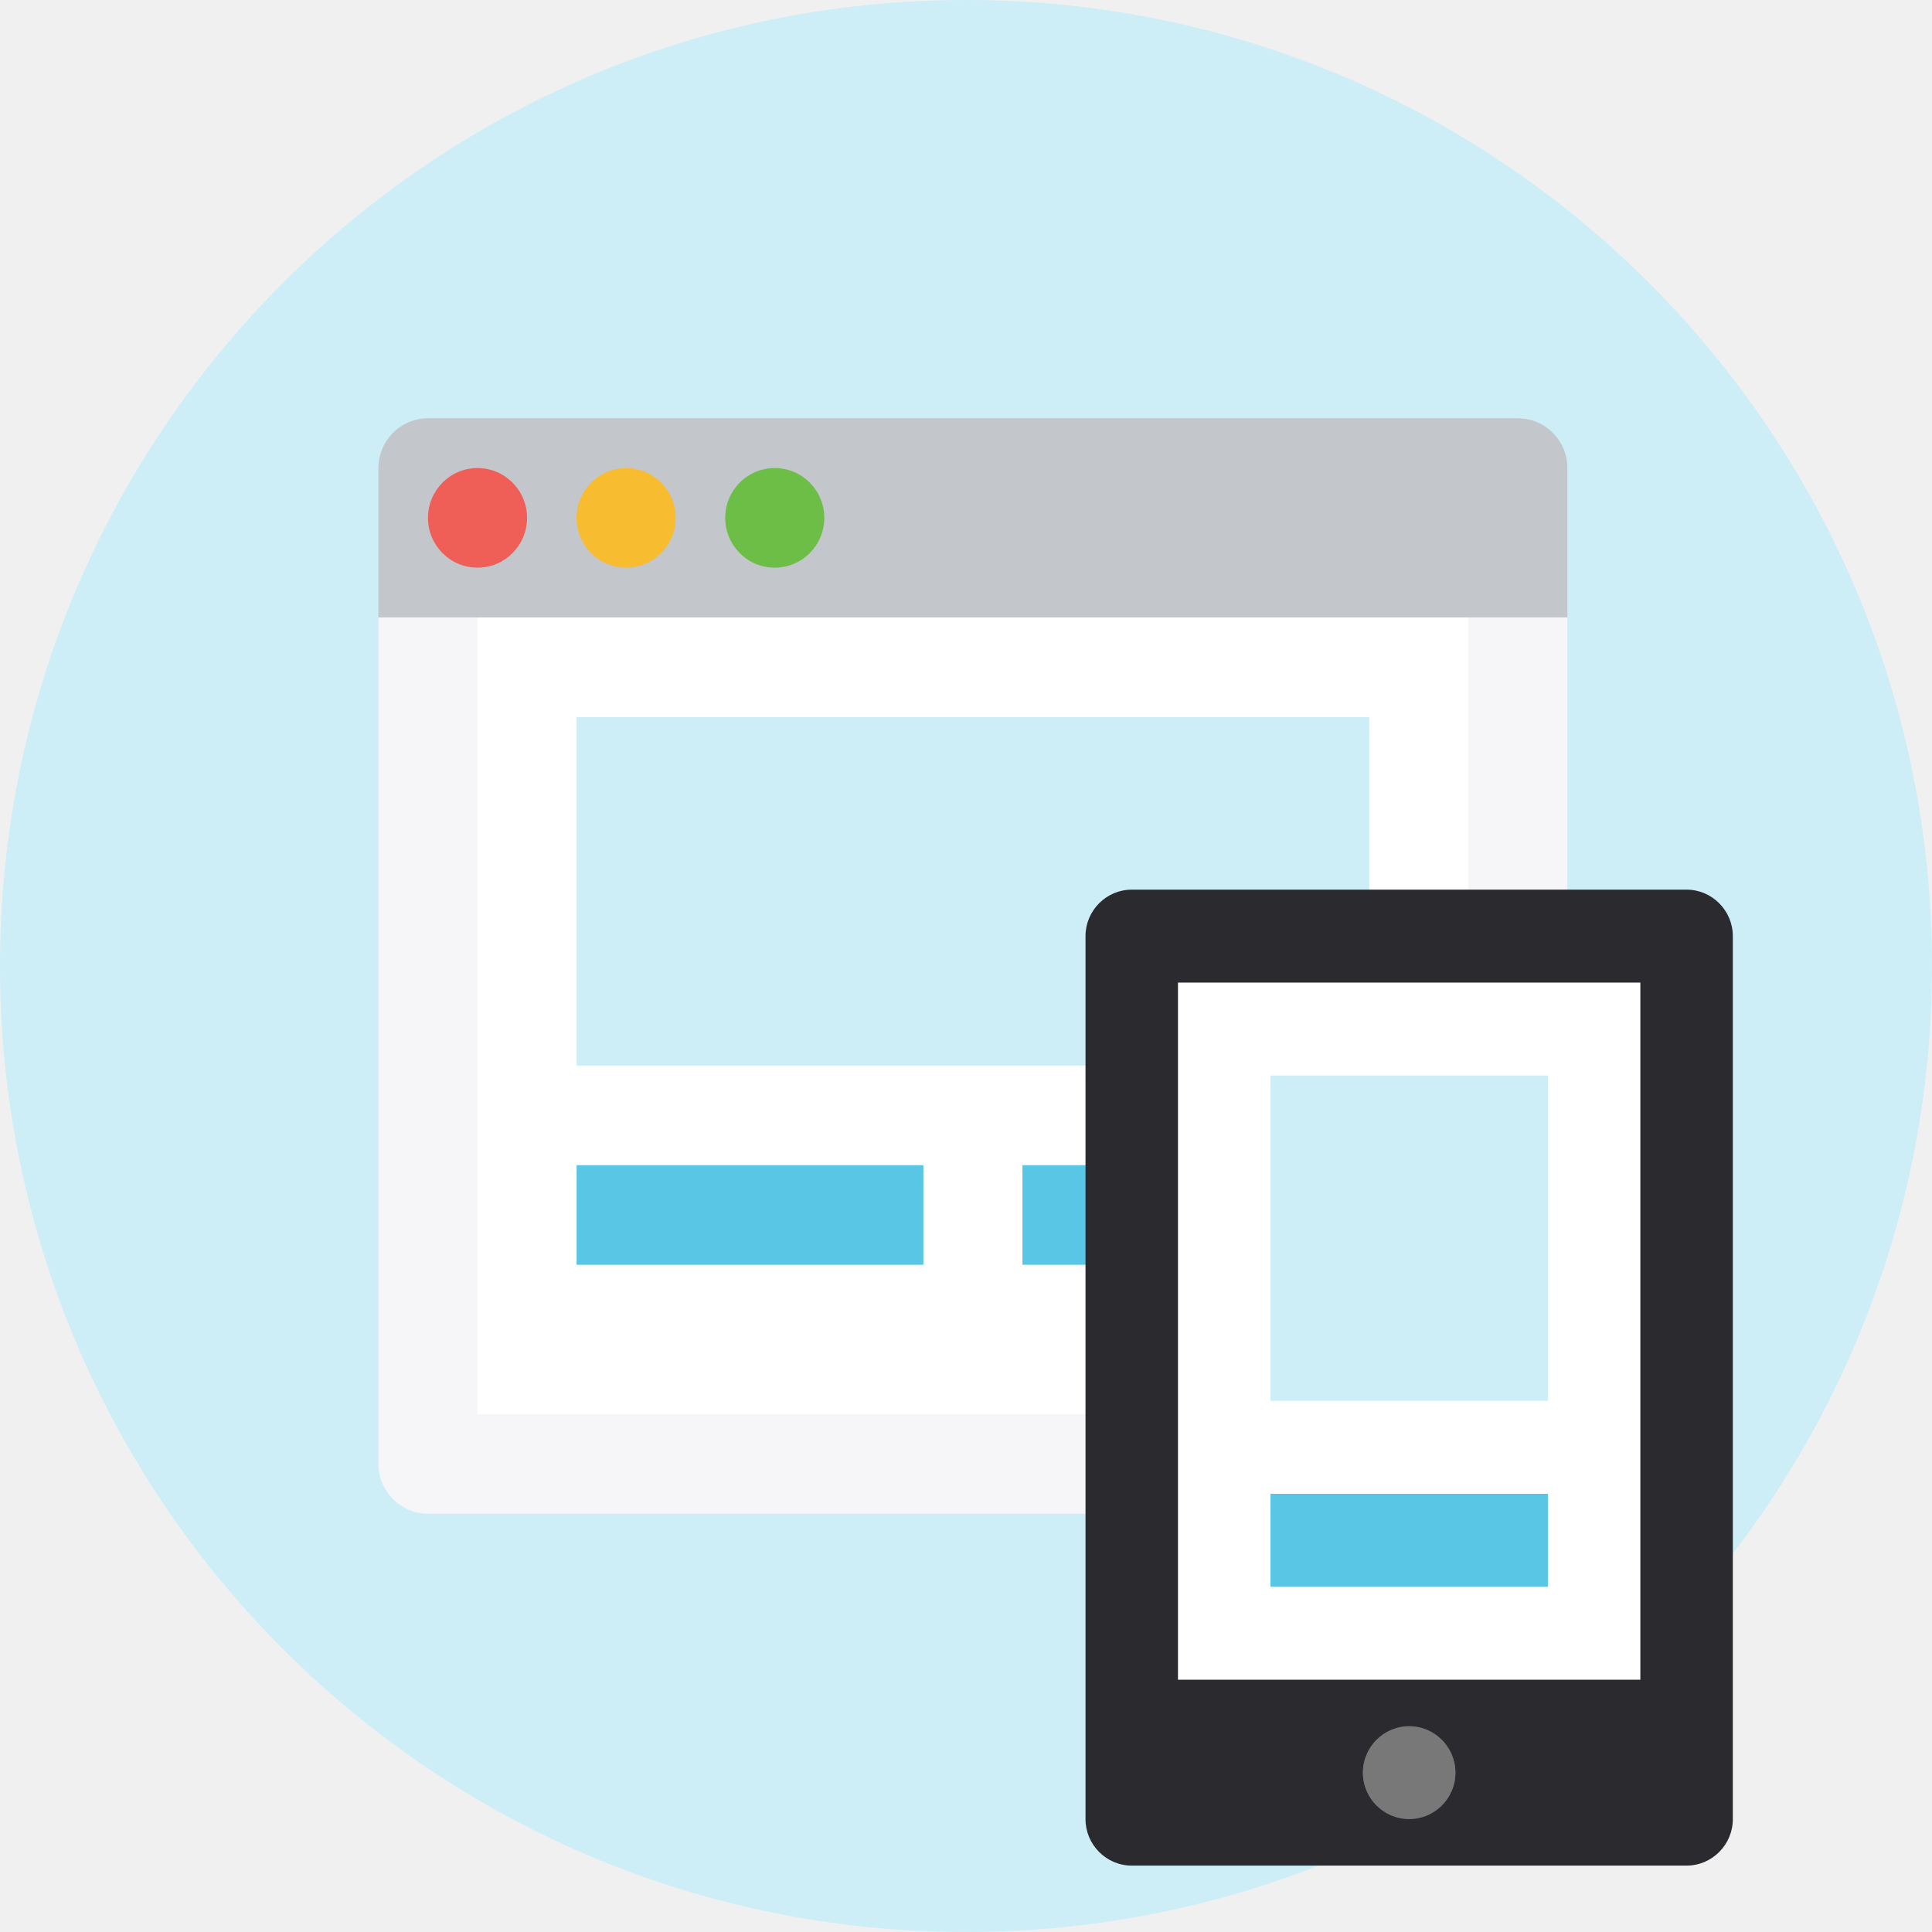
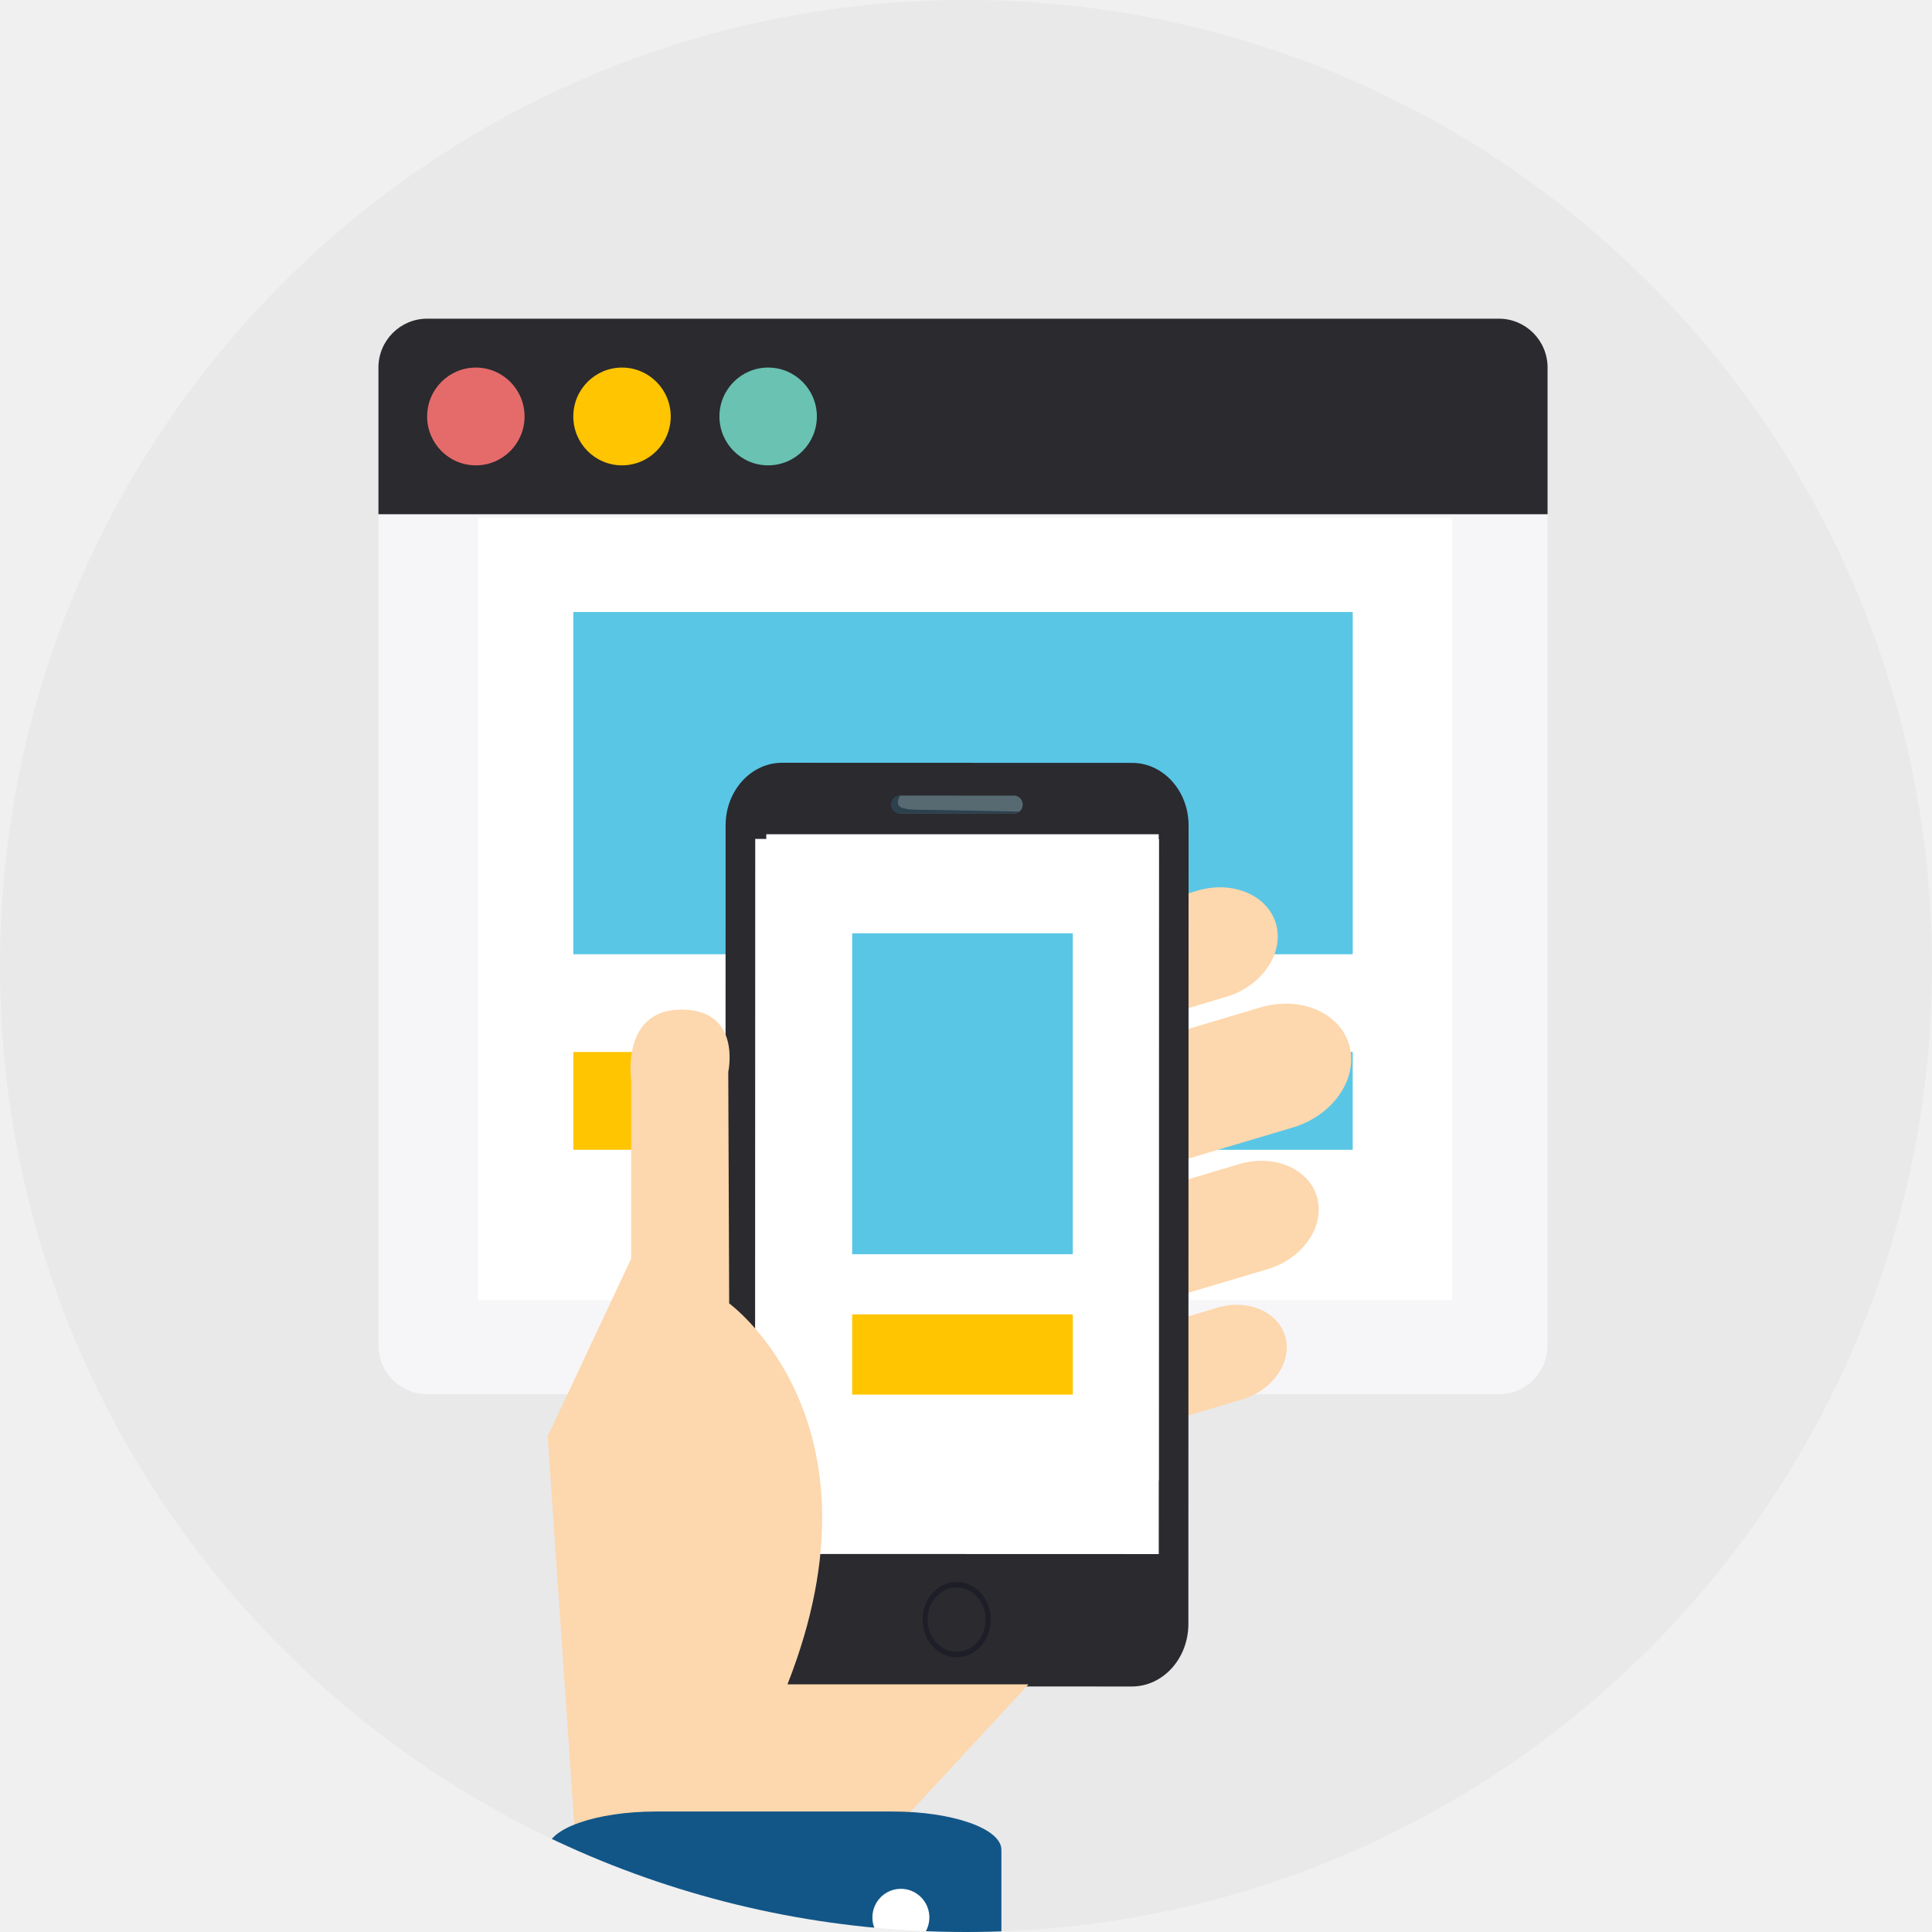
<svg xmlns="http://www.w3.org/2000/svg" xmlns:xlink="http://www.w3.org/1999/xlink" width="120px" height="120px" viewBox="0 0 120 120" version="1.1">
  <defs>
    <path d="M60,0 C26.863,0 0,26.863 0,60 C0,93.136 26.863,120 60,120 C93.136,120 120,93.136 120,60 C120,26.863 93.136,0 60,0 L60,0 Z" id="path-1" />
  </defs>
  <g id="首頁" stroke="none" stroke-width="1" fill="none" fill-rule="evenodd">
    <g id="service-rwd">
      <mask id="mask-2" fill="white">
        <use xlink:href="#path-1" />
      </mask>
-       <use id="Shape" fill="#CDEEF7" xlink:href="#path-1" />
+       <use id="Shape" fill="#E9E9E9" xlink:href="#path-1" />
      <g id="seo-marketing-business-responsive-adaptive-design" mask="url(#mask-2)">
-         <g transform="translate(23.50515, 25.97938)" id="Group">
+         <g transform="translate(23.50515, 19.79381)" id="Group">
          <g>
            <g>
-               <path d="M0,12.371 L0,64.948 C0,66.649 1.385,68.041 3.077,68.041 L70.771,68.041 C72.47,68.041 73.848,66.656 73.848,64.948 L73.848,12.371 L0,12.371 L0,12.371 Z" id="Shape" fill="#F6F6F8" />
-               <rect id="Rectangle-path" fill="#FFFFFF" x="6.154" y="12.371" width="61.54" height="49.485" />
+               <path d="M0,63.768 C0,65.438 1.362,66.804 3.026,66.804 L69.592,66.804 C71.262,66.804 72.617,65.444 72.617,63.768 L72.618,12.146 L0,12.146 L0,63.768 Z" id="Shape" fill="#F6F6F8" />
+               <rect id="Rectangle-path" fill="#FFFFFF" x="6.186" y="12.371" width="60.514" height="48.585" />
              <g>
-                 <path d="M70.771,0 L3.077,0 C1.378,0 0,1.386 0,3.093 L0,12.371 L73.848,12.371 L73.848,3.093 C73.848,1.386 72.47,0 70.771,0 L70.771,0 Z" id="Shape" fill="#C3C6CA" />
-                 <ellipse id="Oval" fill="#EF5F58" cx="6.154" cy="6.186" rx="3.077" ry="3.093" />
-                 <ellipse id="Oval" fill="#F7BC30" cx="15.385" cy="6.186" rx="3.077" ry="3.093" />
-                 <ellipse id="Oval" fill="#6CBE47" cx="24.616" cy="6.186" rx="3.077" ry="3.093" />
+                 <path d="M69.592,0 L3.026,0 C1.356,0 0,1.36 0,3.037 L0,12.146 L72.617,12.146 L72.617,3.037 C72.617,1.36 71.262,0 69.592,0 L69.592,0 Z" id="Shape" fill="#2A2A2F" />
+                 <ellipse id="Oval" fill="#E56B6B" cx="6.051" cy="6.073" rx="3.026" ry="3.037" />
+                 <ellipse id="Oval" fill="#FFC500" cx="15.129" cy="6.073" rx="3.026" ry="3.037" />
+                 <ellipse id="Oval" fill="#69C2B2" cx="24.206" cy="6.073" rx="3.026" ry="3.037" />
              </g>
            </g>
-             <rect id="Rectangle-path" fill="#CDEEF7" x="12.308" y="18.557" width="49.232" height="21.649" />
-             <rect id="Rectangle-path" fill="#59C6E5" x="12.308" y="46.392" width="21.539" height="6.186" />
-             <rect id="Rectangle-path" fill="#59C6E5" x="40.001" y="46.392" width="21.539" height="6.186" />
+             <rect id="Rectangle-path" fill="#59C6E5" x="12.103" y="18.219" width="48.412" height="21.256" />
+             <rect id="Rectangle-path" fill="#FFC500" x="12.103" y="45.548" width="21.18" height="6.073" />
+             <rect id="Rectangle-path" fill="#59C6E5" x="39.334" y="45.548" width="21.18" height="6.073" />
          </g>
        </g>
      </g>
-       <g id="Group-40" transform="translate(66.80412, 54.43299)">
-         <path d="M37.953,0.825 L3.49,0.825 C1.911,0.825 0.619,2.124 0.619,3.711 L0.619,58.557 C0.619,60.144 1.911,61.443 3.49,61.443 L37.953,61.443 C39.532,61.443 40.825,60.144 40.825,58.557 L40.825,3.711 C40.825,2.124 39.532,0.825 37.953,0.825 L37.953,0.825 Z" id="Shape" fill="#2A2A2F" />
-         <rect id="Rectangle-path" fill="#FFFFFF" x="6.362" y="6.598" width="28.719" height="43.299" />
-         <rect id="Rectangle-path" fill="#CDEEF7" x="12.106" y="12.371" width="17.231" height="20.206" />
-         <rect id="Rectangle-path" fill="#59C6E5" x="12.106" y="38.351" width="17.231" height="5.773" />
-         <ellipse id="Oval" fill="#787878" cx="20.722" cy="55.67" rx="2.872" ry="2.849" />
-         <ellipse id="Oval" fill="#787878" cx="20.722" cy="55.67" rx="2.872" ry="2.887" />
+       <g id="hand_phone" mask="url(#mask-2)">
+         <g transform="translate(34, 47)">
+           <g id="Group-26">
+             <path d="M45.267,10.427 C45.759,12.241 44.36,14.261 42.16,14.916 L34.943,17.064 C32.742,17.719 30.541,16.771 30.05,14.957 C29.559,13.143 30.957,11.123 33.157,10.467 L40.375,8.319 C42.575,7.664 44.777,8.612 45.267,10.427" id="Fill-5" fill="#FDD7AD" />
+             <path d="M49.817,17.957 C50.371,20.007 48.791,22.29 46.304,23.031 L38.146,25.459 C35.659,26.199 33.17,25.127 32.616,23.077 C32.06,21.027 33.641,18.743 36.128,18.003 L44.286,15.574 C46.773,14.834 49.261,15.906 49.817,17.957" id="Fill-7" fill="#FDD7AD" />
+             <path d="M47.812,27.389 C48.297,29.183 46.914,31.181 44.738,31.829 L37.601,33.953 C35.425,34.601 33.247,33.663 32.762,31.869 C32.276,30.075 33.66,28.077 35.835,27.43 L42.973,25.305 C45.148,24.657 47.326,25.595 47.812,27.389" id="Fill-9" fill="#FDD7AD" />
+             <path d="M45.837,36.044 C46.26,37.61 45.053,39.354 43.154,39.919 L36.924,41.774 C35.025,42.339 33.124,41.52 32.7,39.954 C32.276,38.388 33.483,36.645 35.382,36.079 L41.613,34.224 C43.512,33.659 45.413,34.478 45.837,36.044" id="Fill-11" fill="#FDD7AD" />
+             <g id="phone" transform="translate(11, 0)">
+               <path d="M28.812,53.867 C28.812,56.012 27.239,57.751 25.3,57.751 L3.565,57.745 C1.626,57.744 0.055,56.003 0.056,53.858 L0.069,4.262 C0.069,2.116 1.642,0.376 3.581,0.377 L25.315,0.384 C27.254,0.385 28.826,2.125 28.825,4.271 L28.812,53.867 Z" id="Fill-55" fill="#2A2A2F" />
+               <path d="M18.525,2.972 C18.525,3.279 18.282,3.528 17.982,3.528 L10.913,3.525 C10.612,3.525 10.369,3.277 10.369,2.97 C10.369,2.663 10.613,2.415 10.913,2.415 L17.982,2.417 C18.282,2.418 18.525,2.666 18.525,2.972" id="Fill-57" fill="#576A72" />
+               <polygon id="Fill-56" fill="#FFFFFF" points="26.973 49.527 1.897 49.519 1.909 5.107 26.985 5.116" />
+               <g id="Group-16" transform="translate(2, 4.81715)">
+                 <rect id="Rectangle-path" fill="#FFFFFF" x="0.594" y="0" width="24.377" height="40.138" />
+                 <rect id="Rectangle-path" fill="#59C6E5" x="5.93" y="6.15" width="13.704" height="19.934" />
+                 <rect id="Rectangle-path" fill="#FFC500" x="5.93" y="29.821" width="13.704" height="4.983" />
+               </g>
+               <path d="M18.314,3.412 C18.222,3.485 18.107,3.528 17.982,3.528 L10.912,3.525 C10.612,3.525 10.369,3.277 10.369,2.97 C10.369,2.663 10.613,2.415 10.913,2.415 C10.913,2.415 10.706,2.67 10.79,2.97 C10.873,3.271 11.709,3.294 12.086,3.294 C12.462,3.295 18.314,3.412 18.314,3.412" id="Fill-58" fill="#2C404D" />
+               <path d="M16.533,53.598 C16.534,52.305 15.587,51.257 14.42,51.257 C13.253,51.257 12.306,52.304 12.306,53.596 C12.305,54.888 13.252,55.936 14.419,55.936 C15.587,55.936 16.533,54.89 16.533,53.598" id="Fill-59" fill="#1D1E27" />
+               <path d="M16.225,53.598 C16.225,52.493 15.418,51.599 14.42,51.599 C13.423,51.598 12.614,52.492 12.614,53.596 C12.614,54.7 13.422,55.595 14.419,55.595 C15.417,55.596 16.225,54.702 16.225,53.598" id="Fill-60" fill="#2A2A2F" />
+             </g>
+             <path d="M0.018,42.216 L5.203,31.179 L5.203,20.092 C5.203,20.092 4.552,15.709 8.322,15.709 C12.092,15.709 11.234,19.577 11.234,19.577 L11.29,33.957 C11.29,33.957 21.357,41.25 14.911,57.619 L29.88,57.619 L21.602,66.567 L1.688,66.567 L0.018,42.216 Z" id="Fill-23" fill="#FDD7AD" />
+           </g>
+           <g id="Group-28" transform="translate(0, 65.5161)">
+             <path d="M9.13516847e-15,2.376 C1.00501292e-14,1.064 3.031,-2.50787359e-13 6.763,-2.50466314e-13 L21.436,-2.49204181e-13 C25.171,-2.48882867e-13 28.199,1.064 28.199,2.376 L28.199,15.475 L0,15.475 L9.13516847e-15,2.376" id="Rectangle-345" fill="#125688" />
+             <path d="M21.914,4.802 C22.891,4.78 23.702,5.557 23.724,6.539 C23.747,7.521 22.972,8.336 21.995,8.359 C21.02,8.381 20.21,7.603 20.187,6.621 C20.165,5.639 20.938,4.825 21.914,4.802" id="Fill-7" fill="#FFFFFF" />
+           </g>
+         </g>
      </g>
    </g>
  </g>
</svg>
